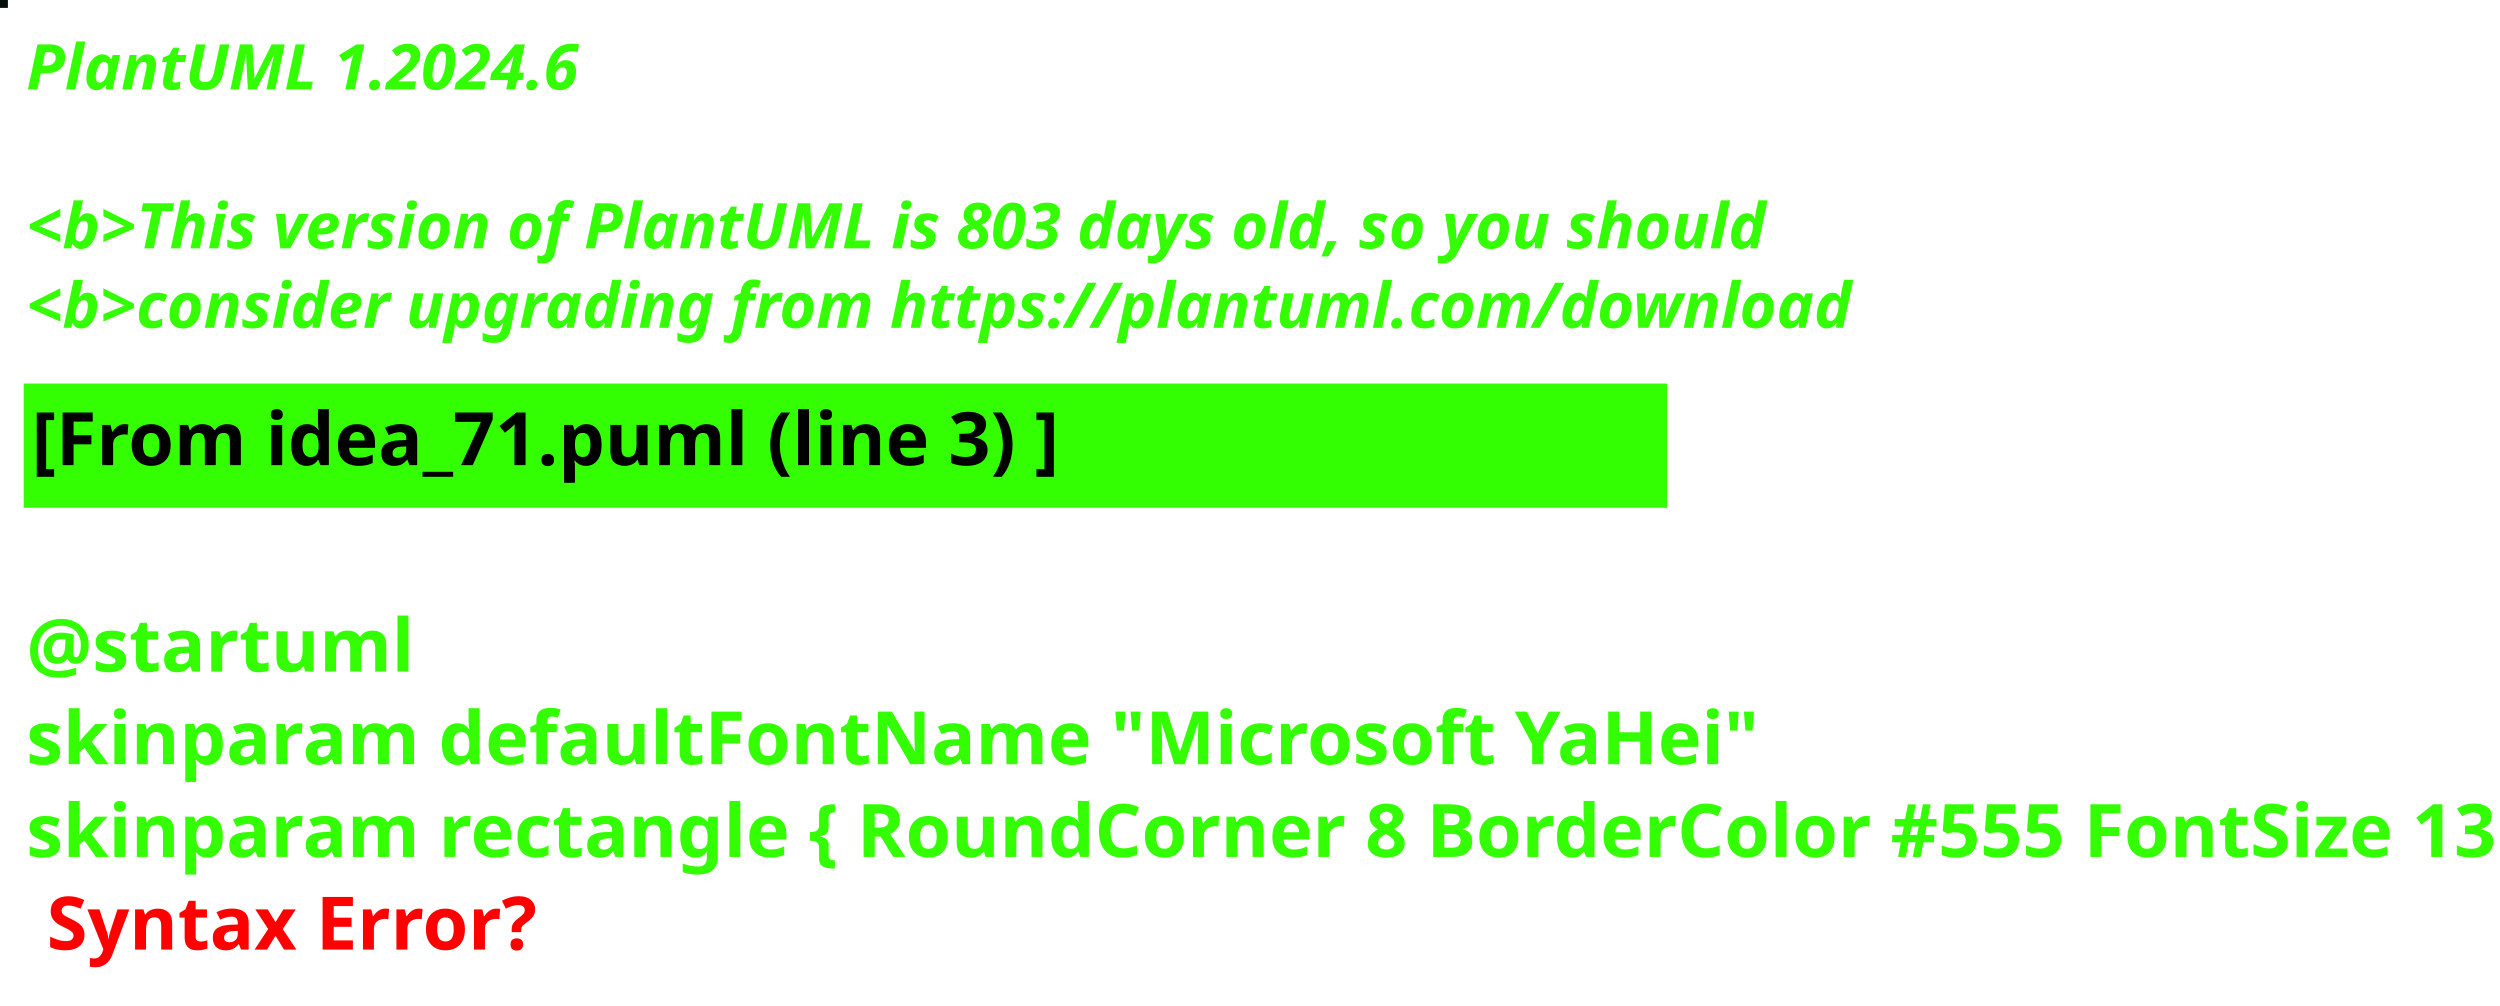
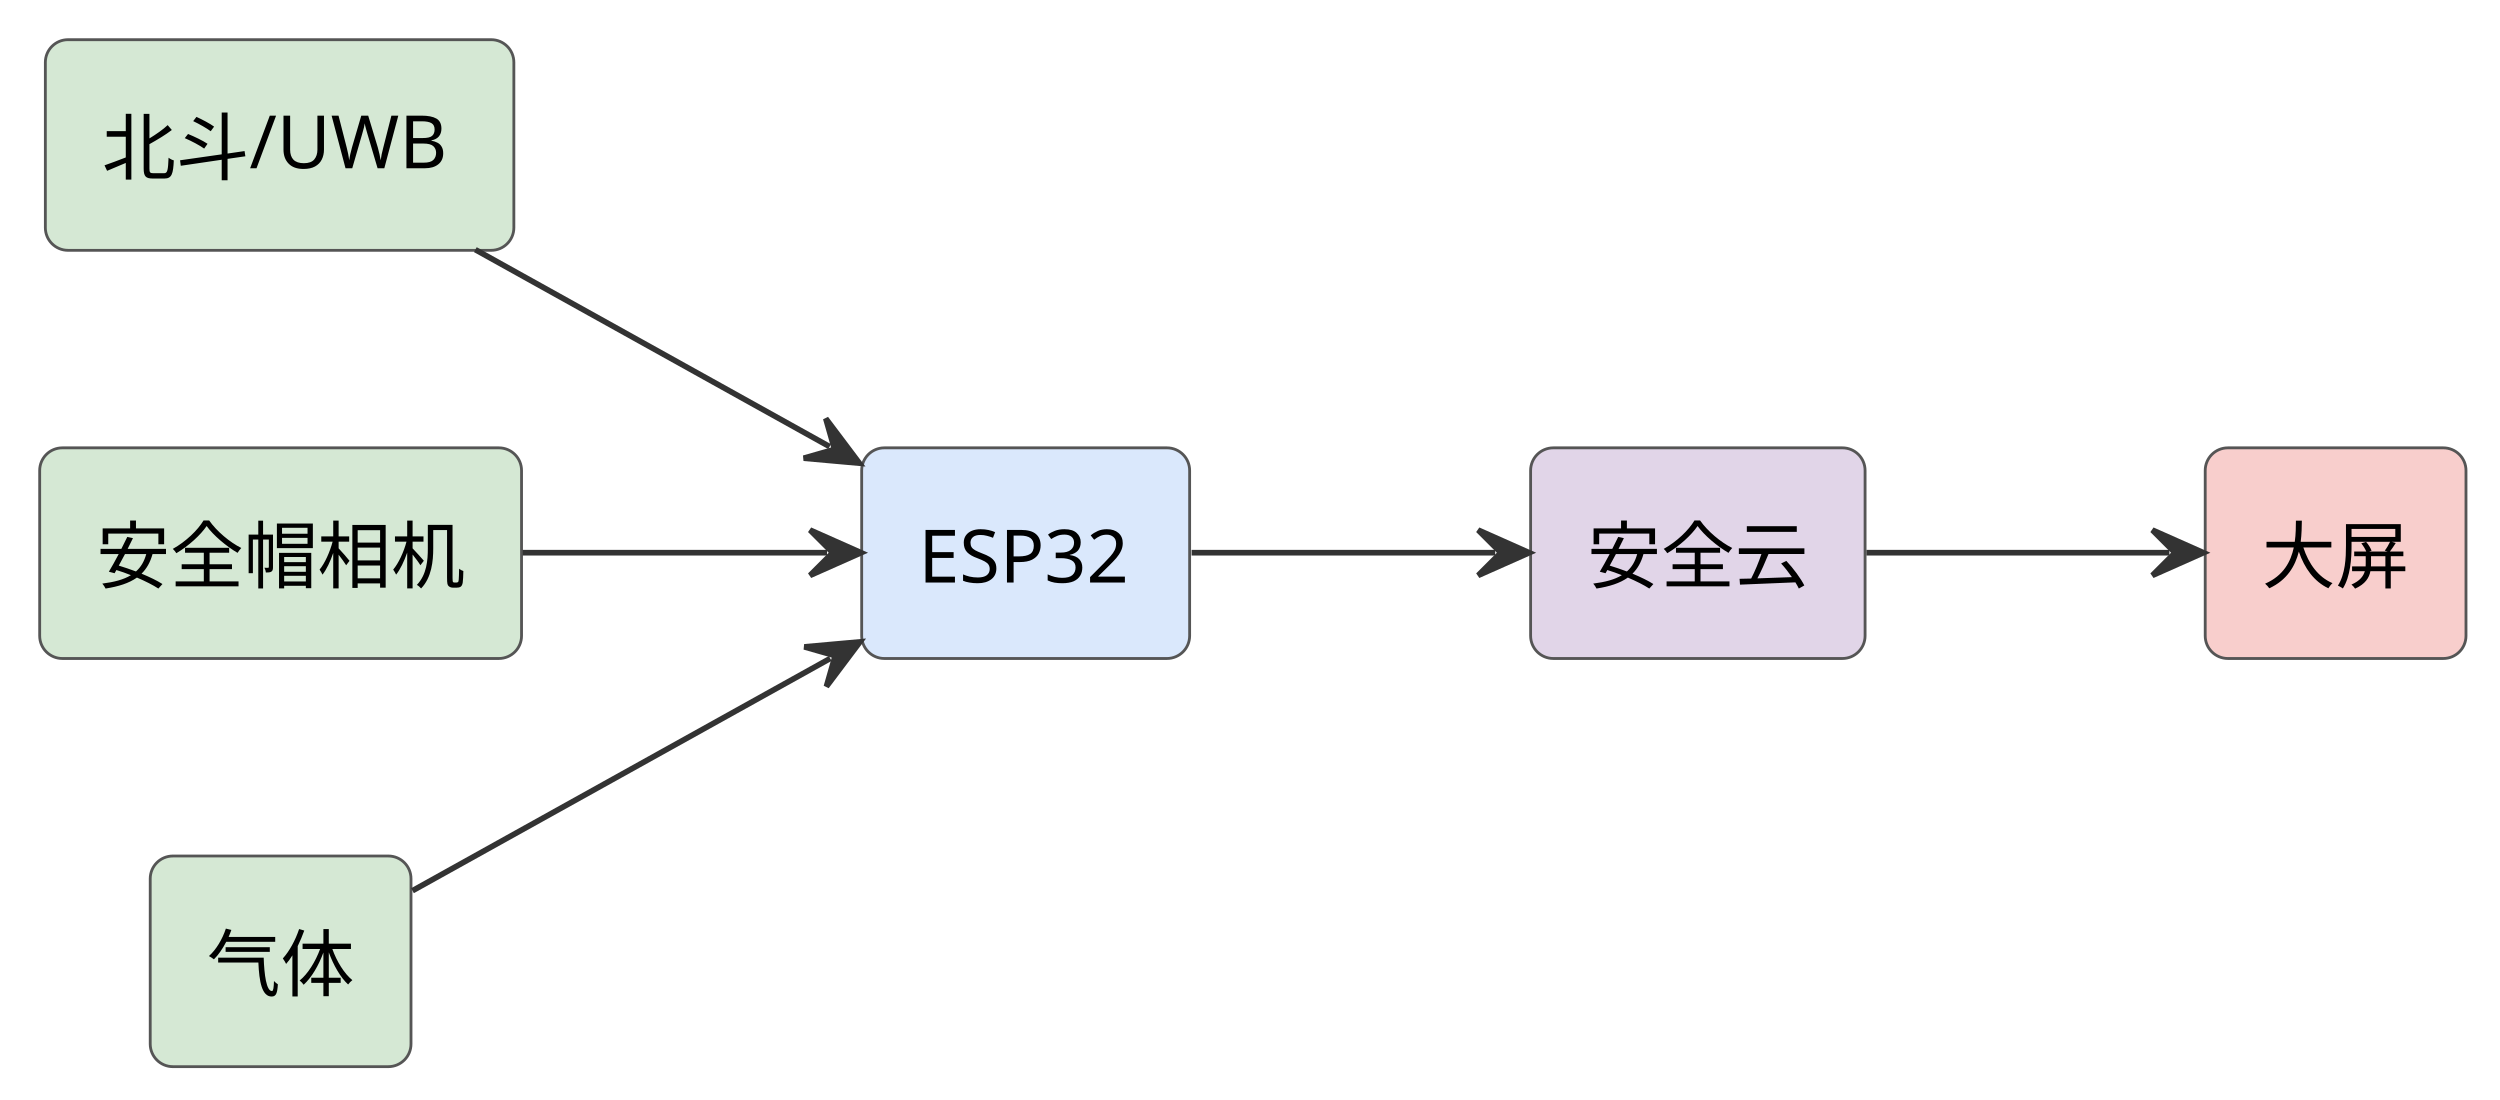
- <svg xmlns="http://www.w3.org/2000/svg" contentStyleType="text/css" height="191px" preserveAspectRatio="none" style="width:475px;height:191px;background:#000000;" version="1.1" viewBox="0 0 475 191" width="475px" zoomAndPan="magnify">
+ <svg xmlns="http://www.w3.org/2000/svg" contentStyleType="text/css" height="194px" preserveAspectRatio="none" style="width:441px;height:194px;background:#FFFFFF;" version="1.1" viewBox="0 0 441 194" width="441px" zoomAndPan="magnify">
  <defs />
  <g>
-     <rect fill="#06100A" height="1" style="stroke:#06100A;stroke-width:1.0;" width="1" x="0" y="0" />
-     <text fill="#33FF02" font-family="sans-serif" font-size="12" font-style="italic" font-weight="bold" lengthAdjust="spacing" textLength="105.375" x="5" y="17">PlantUML 1.2024.6</text>
-     <text fill="#33FF02" font-family="sans-serif" font-size="12" font-style="italic" font-weight="bold" lengthAdjust="spacing" textLength="3.334" x="5" y="32.094"> </text>
-     <text fill="#33FF02" font-family="sans-serif" font-size="12" font-style="italic" font-weight="bold" lengthAdjust="spacing" textLength="342.07" x="5" y="47.188">&lt;b&gt;This version of PlantUML is 803 days old, so you should</text>
-     <text fill="#33FF02" font-family="sans-serif" font-size="12" font-style="italic" font-weight="bold" lengthAdjust="spacing" textLength="344.01" x="5" y="62.281">&lt;b&gt;consider upgrading from https://plantuml.com/download</text>
-     <rect fill="#33FF02" height="22.609" style="stroke:#33FF02;stroke-width:1.0;" width="311.227" x="5" y="73.375" />
-     <text fill="#000000" font-family="sans-serif" font-size="14" font-weight="bold" lengthAdjust="spacing" textLength="189.814" x="6" y="88.375">[From idea_71.puml (line 3) ]</text>
-     <text fill="#33FF02" font-family="sans-serif" font-size="14" font-weight="bold" lengthAdjust="spacing" textLength="3.89" x="5" y="109.984"> </text>
-     <text fill="#33FF02" font-family="sans-serif" font-size="14" font-weight="bold" lengthAdjust="spacing" textLength="68.886" x="5" y="127.594">@startuml</text>
-     <text fill="#33FF02" font-family="sans-serif" font-size="14" font-weight="bold" lengthAdjust="spacing" textLength="311.227" x="5" y="145.203">skinparam defaultFontName "Microsoft YaHei"</text>
-     <text fill="#33FF02" font-family="sans-serif" font-size="14" font-weight="bold" lengthAdjust="spacing" text-decoration="wavy underline" textLength="463.682" x="5" y="162.812">skinparam rectangle { RoundCorner 8 BorderColor #555 FontSize 13 }</text>
-     <text fill="#FF0000" font-family="sans-serif" font-size="14" font-weight="bold" lengthAdjust="spacing" textLength="92.586" x="8.89" y="180.422">Syntax Error?</text>
+     <g id="elem_pos">
+       <rect fill="#D5E8D4" height="37.158" rx="4" ry="4" style="stroke:#555555;stroke-width:0.5;" width="82.645" x="8" y="7" />
+       <text fill="#000000" font-family="Microsoft YaHei" font-size="13" lengthAdjust="spacing" textLength="62.645" x="18" y="30.755">北斗/UWB</text>
+     </g>
+     <g id="elem_cam">
+       <rect fill="#D5E8D4" height="37.158" rx="4" ry="4" style="stroke:#555555;stroke-width:0.5;" width="85" x="7" y="79" />
+       <text fill="#000000" font-family="Microsoft YaHei" font-size="13" lengthAdjust="spacing" textLength="65" x="17" y="102.755">安全帽相机</text>
+     </g>
+     <g id="elem_esp">
+       <rect fill="#DAE8FC" height="37.158" rx="4" ry="4" style="stroke:#555555;stroke-width:0.5;" width="57.851" x="152" y="79" />
+       <text fill="#000000" font-family="Microsoft YaHei" font-size="13" lengthAdjust="spacing" textLength="37.851" x="162" y="102.755">ESP32</text>
+     </g>
+     <g id="elem_gas">
+       <rect fill="#D5E8D4" height="37.158" rx="4" ry="4" style="stroke:#555555;stroke-width:0.5;" width="46" x="26.5" y="151" />
+       <text fill="#000000" font-family="Microsoft YaHei" font-size="13" lengthAdjust="spacing" textLength="26" x="36.5" y="174.755">气体</text>
+     </g>
+     <g id="elem_cloud">
+       <rect fill="#E1D5E8" height="37.158" rx="4" ry="4" style="stroke:#555555;stroke-width:0.5;" width="59" x="270" y="79" />
+       <text fill="#000000" font-family="Microsoft YaHei" font-size="13" lengthAdjust="spacing" textLength="39" x="280" y="102.755">安全云</text>
+     </g>
+     <g id="elem_scr">
+       <rect fill="#F8CECC" height="37.158" rx="4" ry="4" style="stroke:#555555;stroke-width:0.5;" width="46" x="389" y="79" />
+       <text fill="#000000" font-family="Microsoft YaHei" font-size="13" lengthAdjust="spacing" textLength="26" x="399" y="102.755">大屏</text>
+     </g>
+     <g id="link_pos_esp">
+       <path d="M83.85,44.04 C104.83,55.71 126.376,67.685 146.346,78.785 " fill="none" id="pos-to-esp" style="stroke:#333333;stroke-width:1.0;" />
+       <polygon fill="#333333" points="151.59,81.7,145.667,73.831,147.22,79.271,141.78,80.824,151.59,81.7" style="stroke:#333333;stroke-width:1.0;" />
+     </g>
+     <g id="link_cam_esp">
+       <path d="M92.19,97.5 C111.71,97.5 128.44,97.5 145.89,97.5 " fill="none" id="cam-to-esp" style="stroke:#333333;stroke-width:1.0;" />
+       <polygon fill="#333333" points="151.89,97.5,142.89,93.5,146.89,97.5,142.89,101.5,151.89,97.5" style="stroke:#333333;stroke-width:1.0;" />
+     </g>
+     <g id="link_gas_esp">
+       <path d="M72.76,157.12 C94.6,144.98 122.747,129.337 146.457,116.147 " fill="none" id="gas-to-esp" style="stroke:#333333;stroke-width:1.0;" />
+       <polygon fill="#333333" points="151.7,113.23,141.891,114.11,147.331,115.661,145.78,121.101,151.7,113.23" style="stroke:#333333;stroke-width:1.0;" />
+     </g>
+     <g id="link_esp_cloud">
+       <path d="M210.2,97.5 C228.25,97.5 245.6,97.5 263.75,97.5 " fill="none" id="esp-to-cloud" style="stroke:#333333;stroke-width:1.0;" />
+       <polygon fill="#333333" points="269.75,97.5,260.75,93.5,264.75,97.5,260.75,101.5,269.75,97.5" style="stroke:#333333;stroke-width:1.0;" />
+     </g>
+     <g id="link_cloud_scr">
+       <path d="M329.24,97.5 C347.79,97.5 365.55,97.5 382.68,97.5 " fill="none" id="cloud-to-scr" style="stroke:#333333;stroke-width:1.0;" />
+       <polygon fill="#333333" points="388.68,97.5,379.68,93.5,383.68,97.5,379.68,101.5,388.68,97.5" style="stroke:#333333;stroke-width:1.0;" />
+     </g>
  </g>
</svg>
